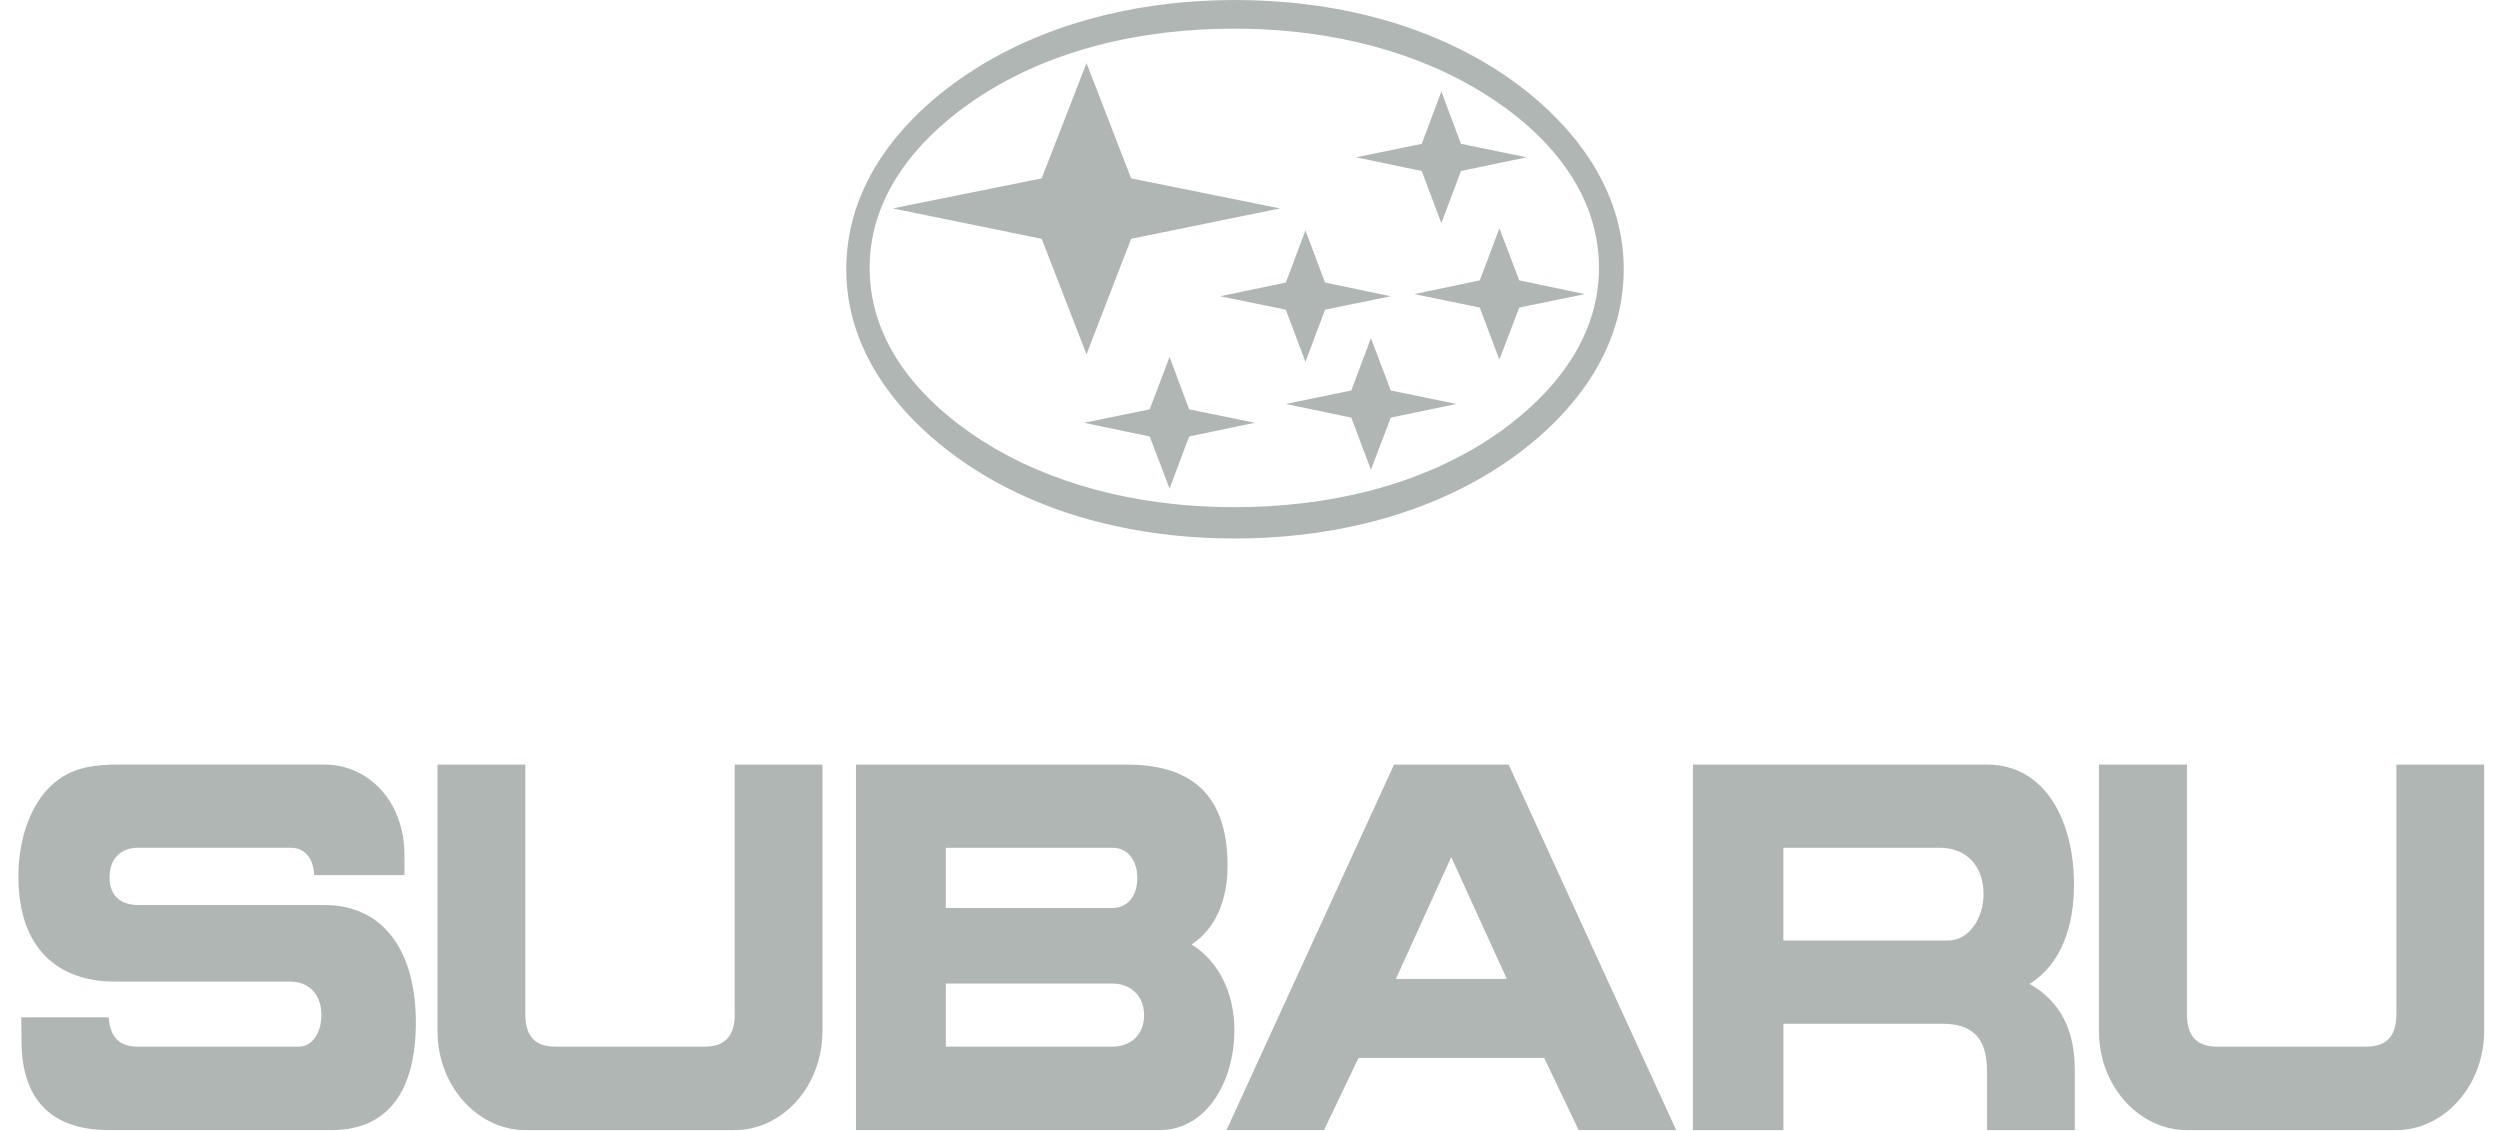
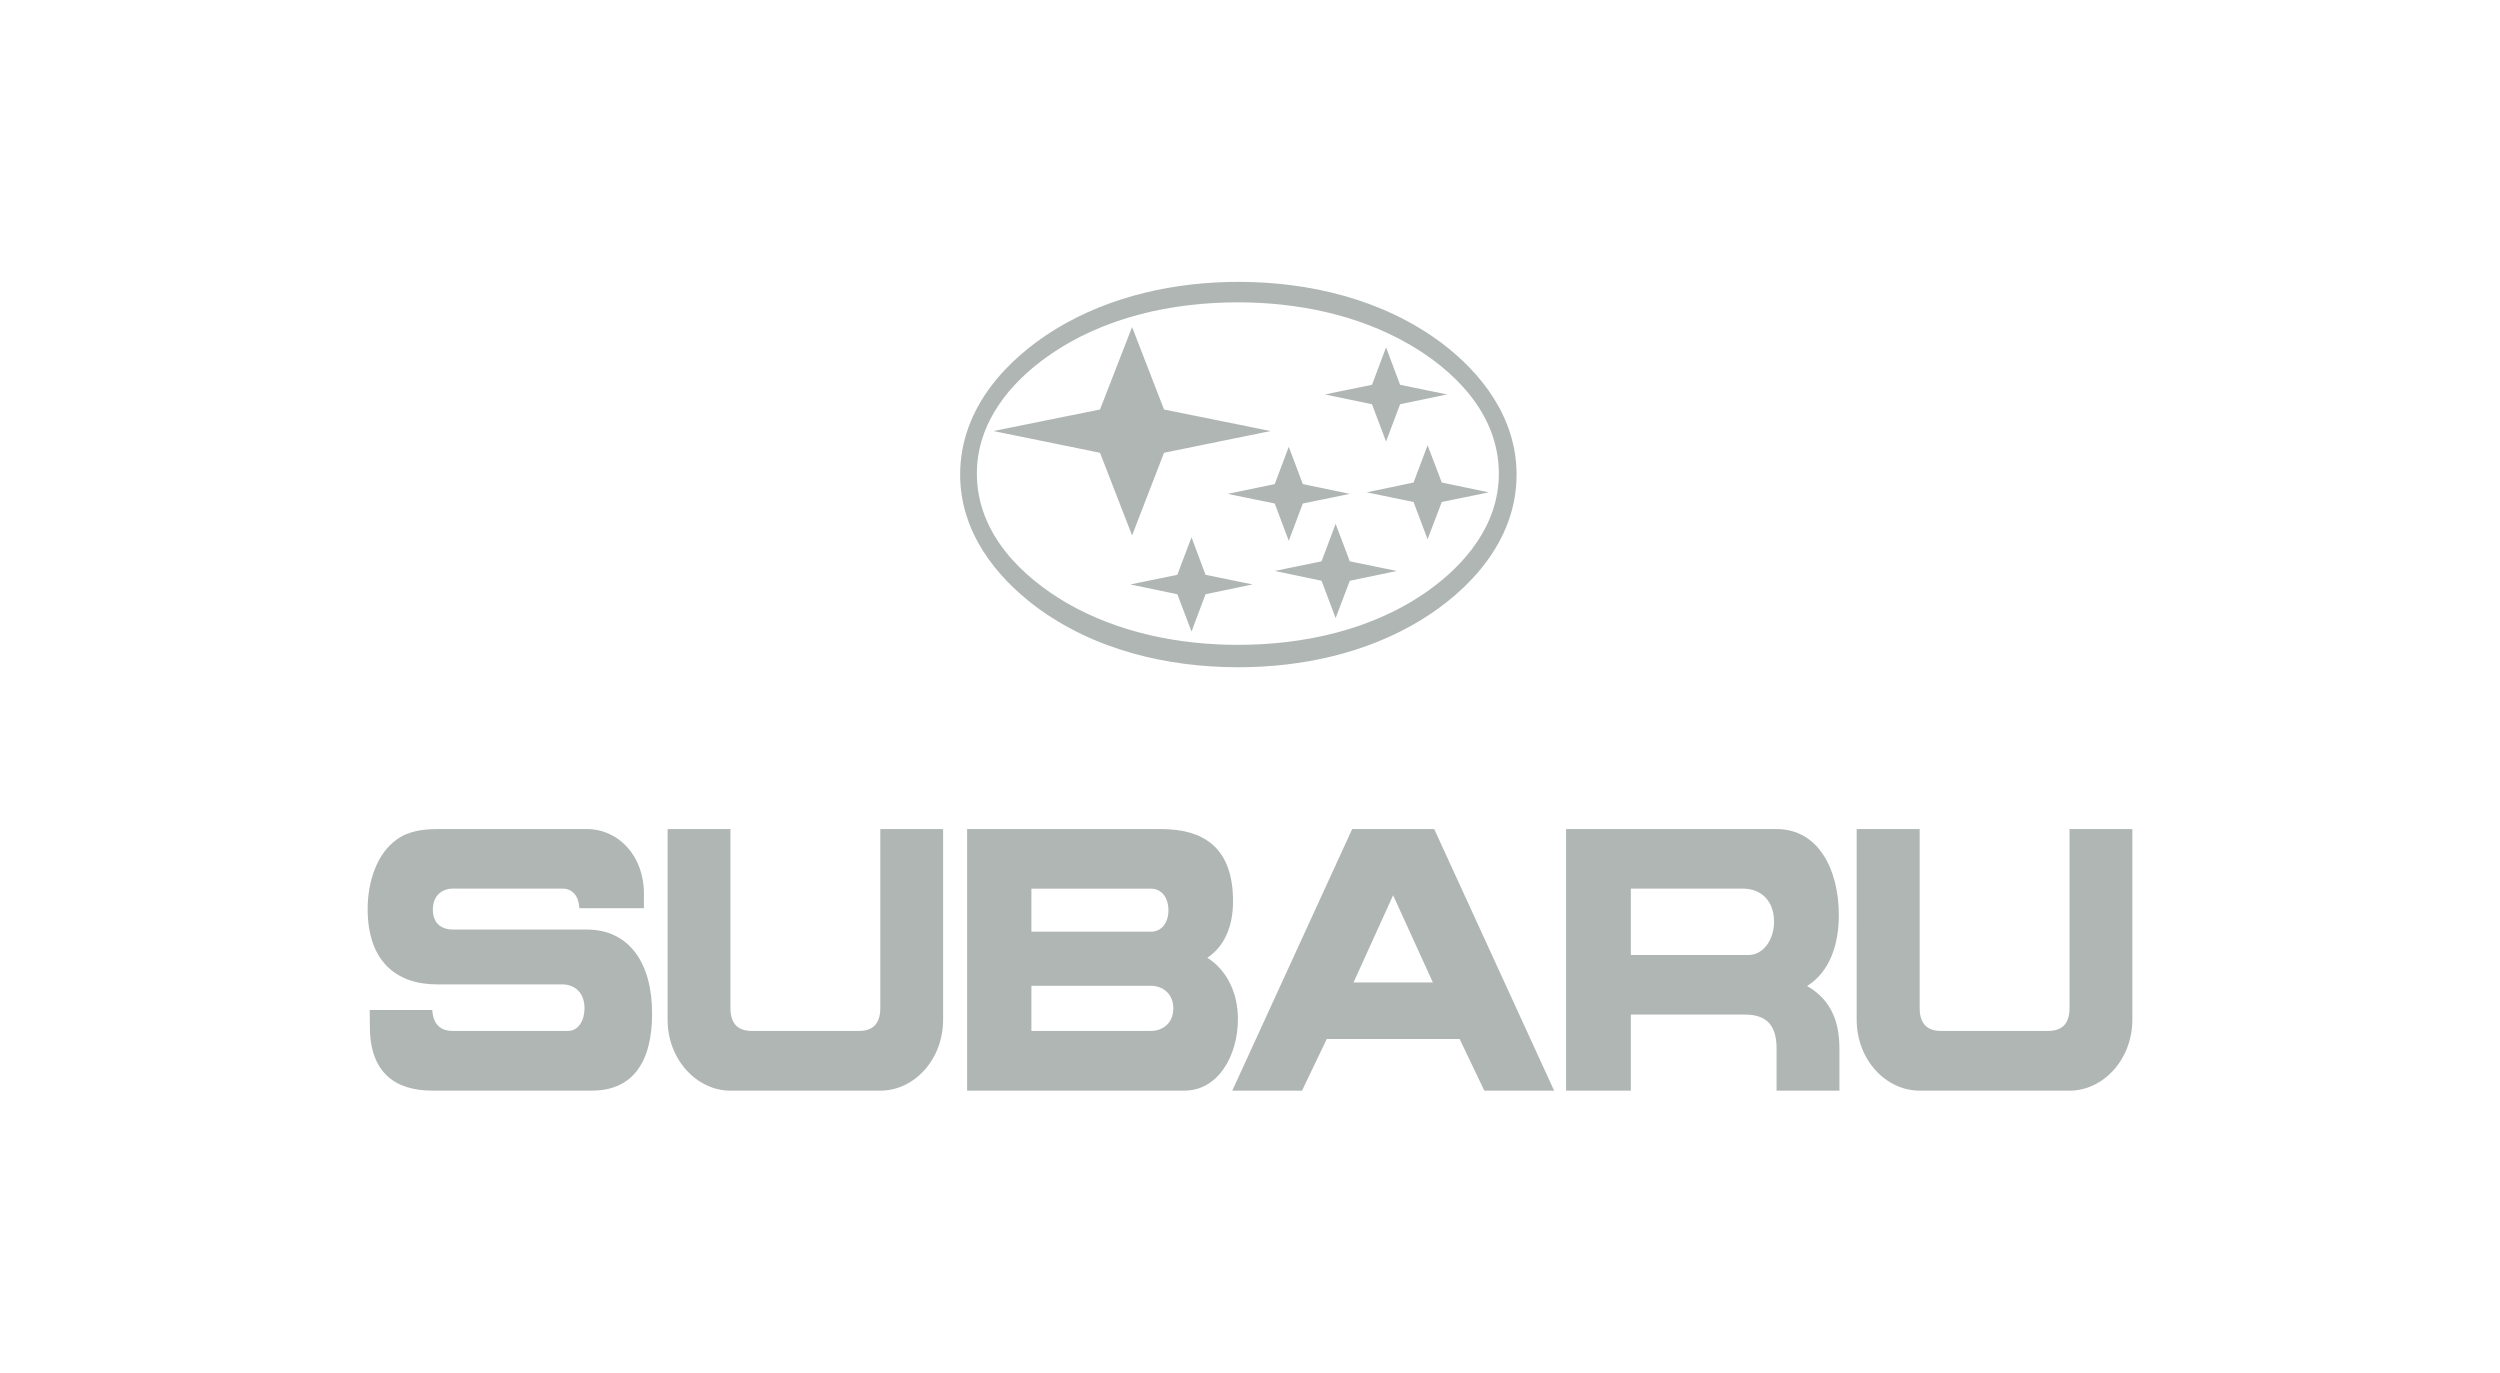
- <svg xmlns="http://www.w3.org/2000/svg" width="73" height="33" viewBox="0 0 73 33" fill="none">
-   <path d="M15.339 22.326V29.621C15.339 30.291 15.664 30.562 16.213 30.562H20.58C21.128 30.562 21.454 30.291 21.454 29.621V22.326H24.016V30.099C24.016 31.749 22.822 32.999 21.454 32.999H15.338C13.975 32.999 12.775 31.742 12.775 30.099V22.326H15.339Z" fill="#AFB6B3" />
-   <path d="M0.622 29.707H3.173C3.215 30.314 3.517 30.563 4.024 30.563H8.71C9.145 30.563 9.385 30.122 9.385 29.642C9.385 29 8.988 28.663 8.475 28.663H3.366C1.683 28.663 0.537 27.691 0.537 25.591C0.537 24.498 0.899 23.341 1.72 22.754C2.232 22.382 2.859 22.325 3.451 22.325H9.469C10.773 22.325 11.822 23.418 11.809 24.99V25.554H9.175C9.151 25.068 8.909 24.754 8.476 24.754H4.03C3.578 24.754 3.198 25.025 3.198 25.619C3.198 26.205 3.584 26.426 4.024 26.426H9.471C11.232 26.426 12.143 27.82 12.143 29.849C12.143 31.792 11.383 32.998 9.682 32.998H3.174C1.69 32.998 0.64 32.292 0.628 30.42L0.622 29.707Z" fill="#AFB6B3" />
-   <path d="M61.29 22.326H63.859V29.621C63.859 30.291 64.186 30.562 64.734 30.562H69.1C69.648 30.562 69.974 30.291 69.974 29.621V22.326H72.537V30.099C72.537 31.741 71.337 32.999 69.974 32.999H63.858C62.489 32.999 61.289 31.749 61.289 30.099L61.29 22.326Z" fill="#AFB6B3" />
-   <path d="M39.668 30.892L38.661 32.998H35.814L40.706 22.326H44.053L48.945 32.998H46.097L45.09 30.892H39.668ZM42.376 25.027L40.76 28.585H43.999L42.376 25.027Z" fill="#AFB6B3" />
-   <path d="M24.995 22.326H32.896C34.59 22.326 35.845 23.026 35.845 25.276C35.845 26.248 35.52 27.099 34.797 27.577C35.592 28.078 36.044 29.005 36.044 30.076C36.044 31.584 35.229 32.998 33.861 32.998H24.995V22.326ZM27.618 30.562H32.492C32.967 30.562 33.408 30.256 33.408 29.641C33.408 29.034 32.962 28.72 32.492 28.72H27.618V30.562ZM27.618 26.513H32.492C32.931 26.513 33.21 26.149 33.21 25.642C33.21 25.134 32.938 24.756 32.492 24.756H27.618V26.513Z" fill="#AFB6B3" />
-   <path d="M49.433 22.326H58.021C59.734 22.326 60.561 23.984 60.561 25.834C60.561 27.034 60.194 28.156 59.264 28.729C60.169 29.249 60.585 30.071 60.585 31.272V33H58.021V31.273C58.021 30.258 57.545 29.894 56.718 29.894H52.076V33H49.433L49.433 22.326ZM52.075 27.463H56.882C57.502 27.463 57.919 26.805 57.919 26.112C57.919 25.227 57.364 24.755 56.646 24.755H52.075V27.463Z" fill="#AFB6B3" />
-   <path d="M36.062 0C38.903 0 41.949 0.686 44.373 2.508C45.947 3.701 47.413 5.509 47.413 7.865C47.413 10.616 45.429 12.617 43.529 13.788C41.267 15.175 38.595 15.724 36.062 15.724C33.221 15.724 30.182 15.046 27.757 13.217C26.183 12.024 24.711 10.216 24.711 7.865C24.711 5.101 26.69 3.108 28.596 1.936C30.863 0.55 33.53 0 36.062 0ZM36.038 0.836C33.397 0.836 30.55 1.421 28.258 3.057C26.817 4.079 25.393 5.687 25.393 7.822C25.393 10.331 27.323 12.087 29.048 13.095C31.183 14.33 33.68 14.81 36.038 14.81C38.685 14.81 41.533 14.223 43.825 12.588C45.26 11.559 46.69 9.959 46.69 7.823C46.69 5.309 44.765 3.551 43.035 2.551C40.899 1.314 38.402 0.836 36.038 0.836ZM26.069 6.086L30.417 5.208L31.726 1.843L33.029 5.208L37.377 6.086L33.029 6.973L31.726 10.345L30.417 6.973L26.069 6.086ZM35.628 8.65L37.546 8.251L38.119 6.73L38.692 8.251L40.61 8.65L38.692 9.043L38.119 10.566L37.546 9.043L35.628 8.65ZM39.597 4.593L41.515 4.2L42.088 2.672L42.661 4.2L44.578 4.593L42.661 4.993L42.088 6.515L41.514 4.993L39.597 4.593ZM37.546 11.795L39.458 11.402L40.031 9.874L40.61 11.402L42.527 11.795L40.61 12.195L40.031 13.717L39.458 12.195L37.546 11.795ZM31.654 12.345L33.572 11.952L34.151 10.422L34.723 11.952L36.641 12.345L34.723 12.745L34.151 14.268L33.572 12.745L31.654 12.345ZM41.298 8.588L43.21 8.187L43.783 6.666L44.362 8.187L46.279 8.588L44.362 8.981L43.782 10.501L43.209 8.98L41.298 8.588Z" fill="#AFB6B3" />
+ <svg xmlns="http://www.w3.org/2000/svg" width="102" height="56" viewBox="0 0 102 56" fill="none">
+   <path d="M29.802 33.826V41.121C29.802 41.791 30.127 42.062 30.676 42.062H35.043C35.591 42.062 35.917 41.791 35.917 41.121V33.826H38.479V41.599C38.479 43.249 37.285 44.499 35.916 44.499H29.801C28.438 44.499 27.238 43.242 27.238 41.599V33.826H29.802Z" fill="#AFB6B3" />
+   <path d="M15.085 41.207H17.636C17.678 41.814 17.98 42.063 18.487 42.063H23.173C23.608 42.063 23.848 41.621 23.848 41.142C23.848 40.499 23.451 40.163 22.938 40.163H17.829C16.146 40.163 15 39.191 15 37.091C15 35.998 15.362 34.841 16.183 34.254C16.695 33.882 17.322 33.825 17.914 33.825H23.932C25.236 33.825 26.284 34.918 26.272 36.49V37.054H23.637C23.613 36.568 23.372 36.254 22.939 36.254H18.493C18.041 36.254 17.661 36.525 17.661 37.119C17.661 37.705 18.047 37.926 18.487 37.926H23.934C25.695 37.926 26.606 39.32 26.606 41.349C26.606 43.292 25.846 44.498 24.145 44.498H17.637C16.153 44.498 15.103 43.792 15.091 41.92L15.085 41.207Z" fill="#AFB6B3" />
+   <path d="M75.753 33.826H78.322V41.121C78.322 41.791 78.649 42.062 79.197 42.062H83.563C84.111 42.062 84.437 41.791 84.437 41.121V33.826H87V41.599C87 43.241 85.8 44.499 84.437 44.499H78.321C76.952 44.499 75.752 43.249 75.752 41.599L75.753 33.826Z" fill="#AFB6B3" />
+   <path d="M54.131 42.392L53.123 44.498H50.277L55.169 33.826H58.516L63.408 44.498H60.56L59.553 42.392H54.131ZM56.839 36.527L55.223 40.085H58.462L56.839 36.527Z" fill="#AFB6B3" />
+   <path d="M39.458 33.826H47.359C49.053 33.826 50.308 34.526 50.308 36.776C50.308 37.748 49.983 38.599 49.259 39.077C50.054 39.578 50.507 40.505 50.507 41.577C50.507 43.084 49.692 44.498 48.324 44.498H39.458V33.826ZM42.081 42.062H46.955C47.43 42.062 47.871 41.756 47.871 41.141C47.871 40.533 47.425 40.22 46.955 40.22H42.081V42.062ZM42.081 38.013H46.955C47.394 38.013 47.672 37.649 47.672 37.142C47.672 36.634 47.401 36.257 46.955 36.257H42.081V38.013Z" fill="#AFB6B3" />
+   <path d="M63.896 33.826H72.484C74.197 33.826 75.024 35.484 75.024 37.334C75.024 38.534 74.656 39.656 73.727 40.228C74.632 40.749 75.048 41.571 75.048 42.772V44.5H72.484V42.773C72.484 41.758 72.008 41.394 71.181 41.394H66.538V44.5H63.896L63.896 33.826ZM66.538 38.963H71.344C71.965 38.963 72.382 38.305 72.382 37.612C72.382 36.727 71.827 36.255 71.109 36.255H66.538V38.963Z" fill="#AFB6B3" />
+   <path d="M50.525 11.5C53.366 11.5 56.412 12.186 58.836 14.008C60.41 15.201 61.876 17.009 61.876 19.365C61.876 22.116 59.892 24.117 57.992 25.288C55.73 26.674 53.058 27.224 50.525 27.224C47.684 27.224 44.645 26.546 42.22 24.717C40.646 23.523 39.174 21.716 39.174 19.365C39.174 16.601 41.153 14.608 43.058 13.436C45.326 12.05 47.992 11.5 50.525 11.5ZM50.501 12.336C47.86 12.336 45.013 12.921 42.721 14.557C41.279 15.579 39.856 17.187 39.856 19.322C39.856 21.831 41.786 23.587 43.511 24.595C45.646 25.83 48.143 26.31 50.501 26.31C53.148 26.31 55.996 25.723 58.288 24.088C59.723 23.059 61.153 21.459 61.153 19.323C61.153 16.809 59.228 15.051 57.498 14.051C55.362 12.814 52.865 12.336 50.501 12.336ZM40.532 17.586L44.88 16.708L46.189 13.343L47.492 16.708L51.84 17.586L47.492 18.473L46.189 21.845L44.88 18.473L40.532 17.586ZM50.091 20.15L52.009 19.751L52.582 18.23L53.155 19.751L55.073 20.15L53.155 20.543L52.582 22.066L52.009 20.543L50.091 20.15ZM54.06 16.093L55.978 15.7L56.551 14.172L57.124 15.7L59.041 16.093L57.124 16.493L56.551 18.015L55.977 16.493L54.06 16.093ZM52.009 23.295L53.92 22.902L54.493 21.373L55.072 22.902L56.99 23.295L55.072 23.695L54.493 25.218L53.92 23.695L52.009 23.295ZM46.117 23.845L48.035 23.452L48.614 21.922L49.186 23.452L51.104 23.845L49.186 24.245L48.614 25.767L48.035 24.245L46.117 23.845ZM55.761 20.088L57.673 19.687L58.246 18.166L58.825 19.687L60.742 20.088L58.825 20.481L58.245 22.001L57.672 20.48L55.761 20.088Z" fill="#AFB6B3" />
</svg>
